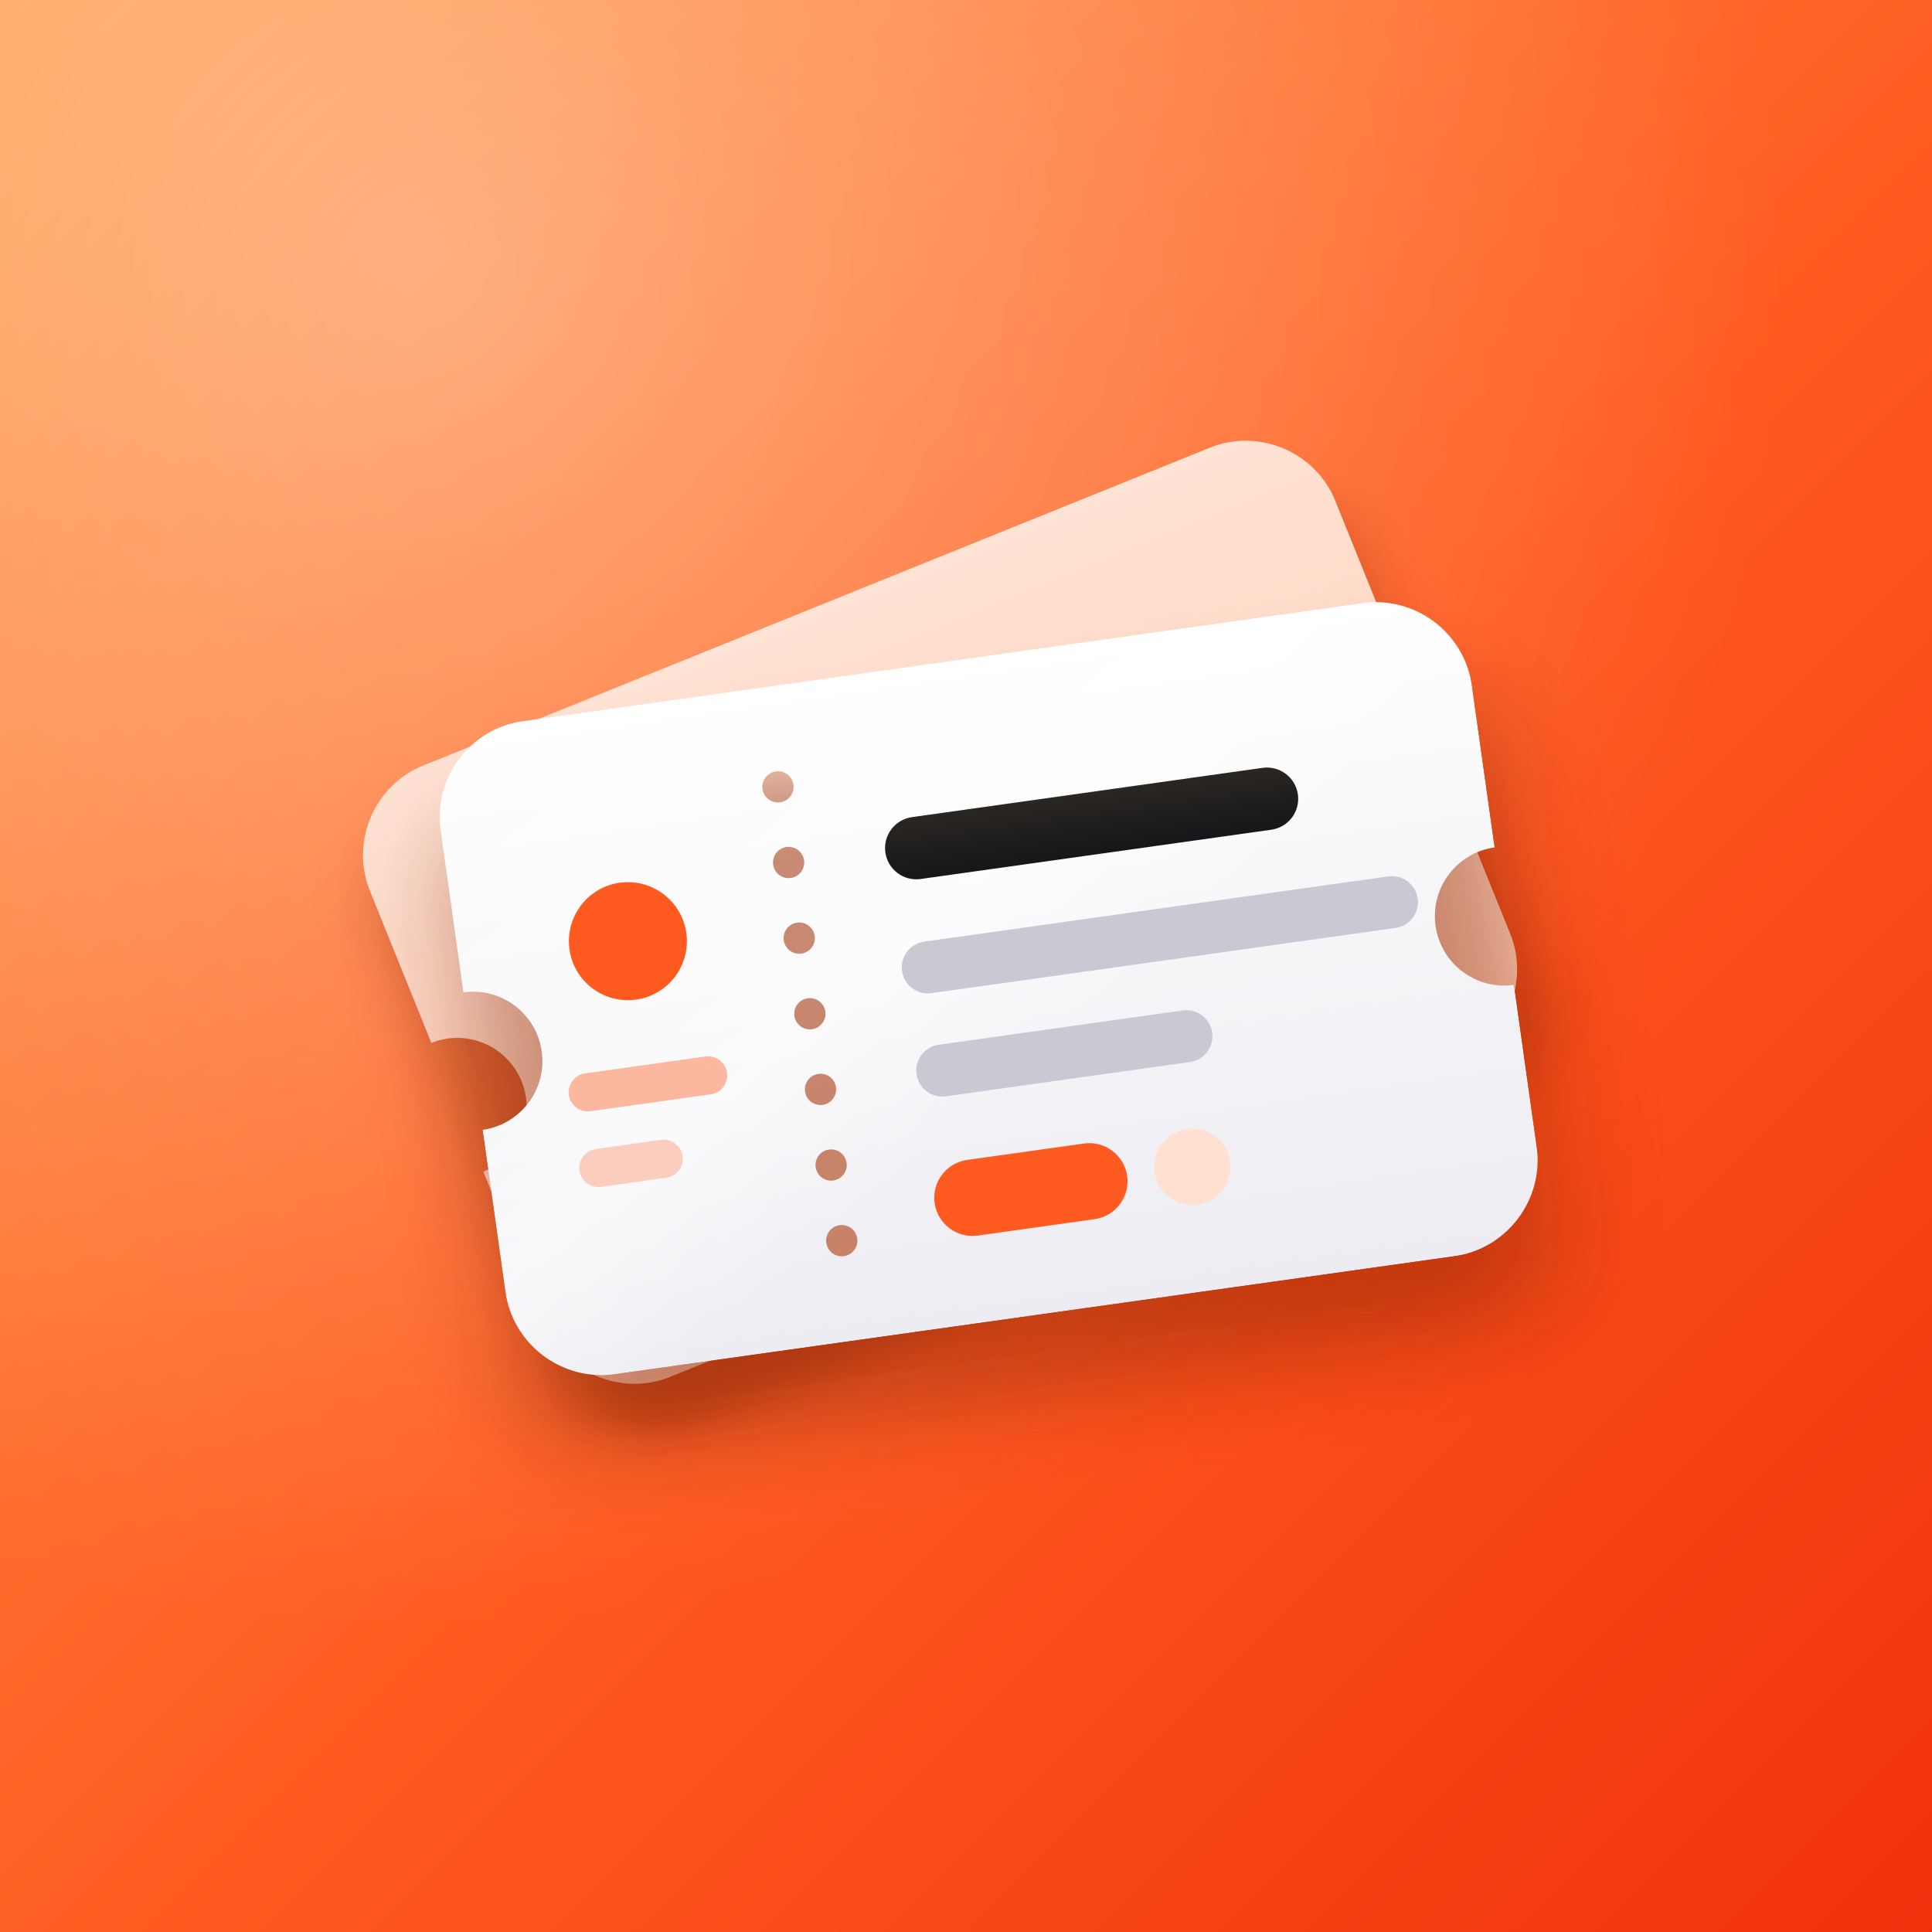
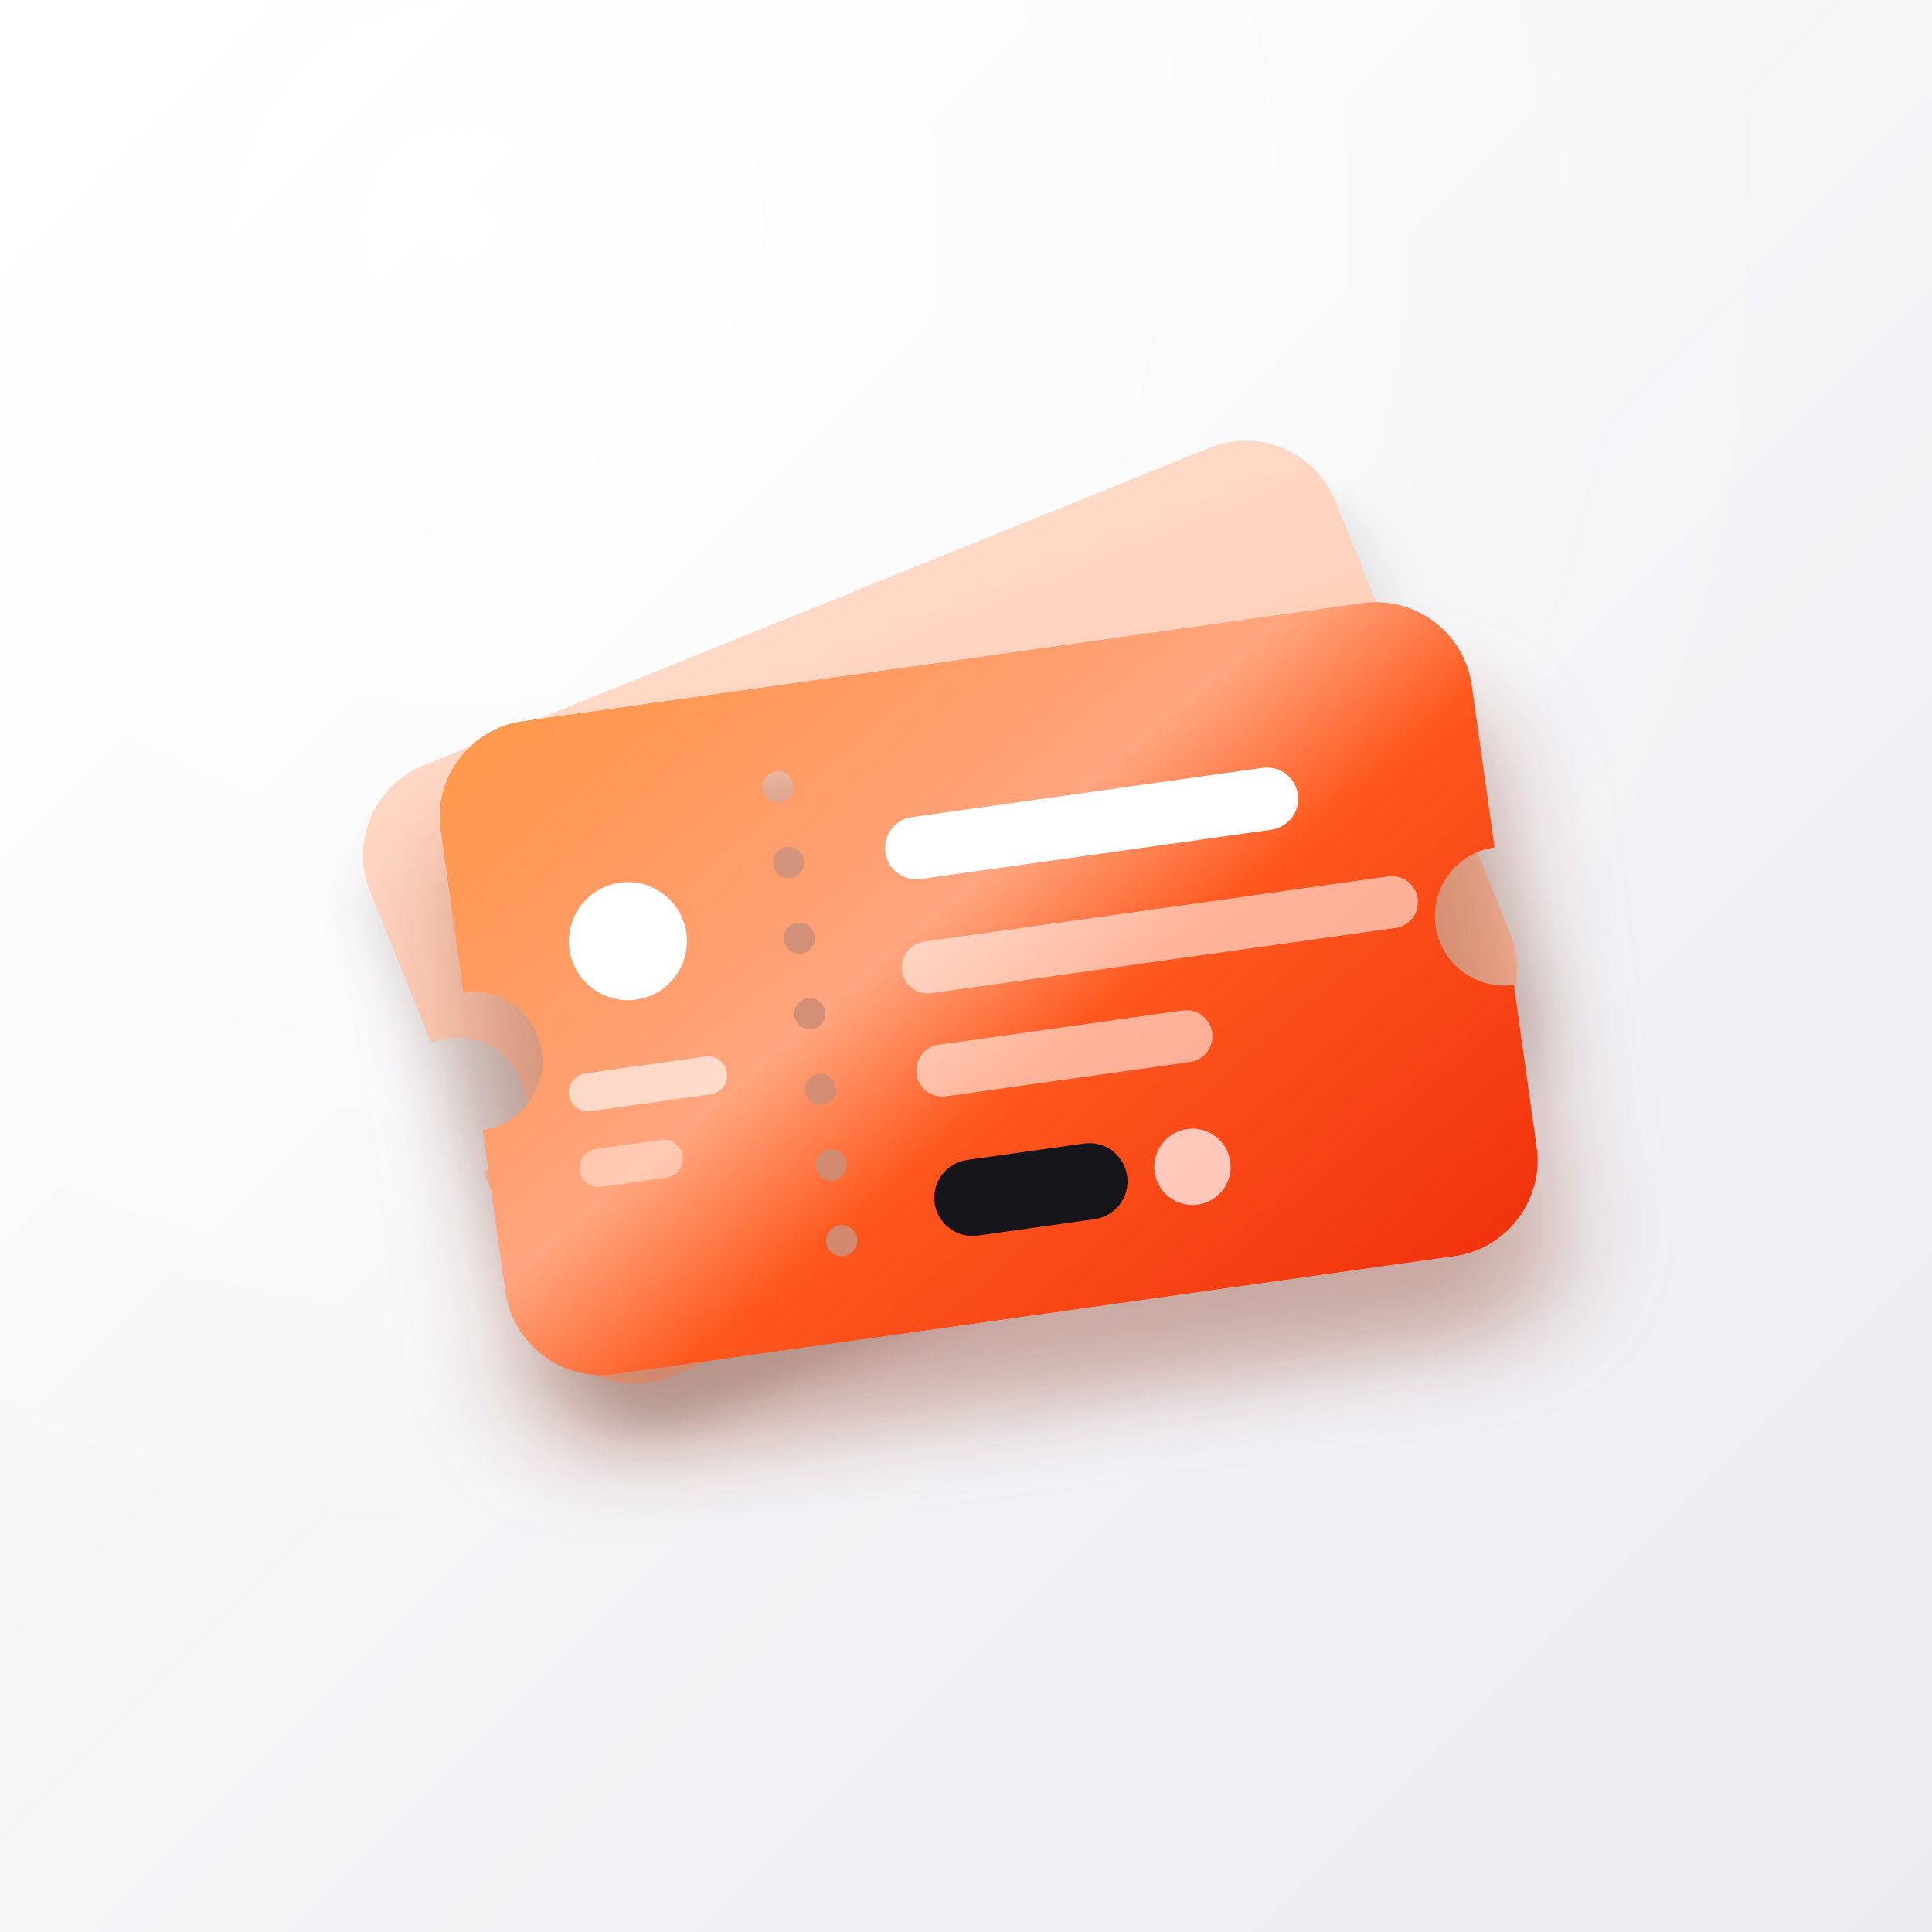
<svg xmlns="http://www.w3.org/2000/svg" viewBox="0 0 512 512" role="img" aria-label="티켓 보관함">
  <defs>
-     <linearGradient id="bg" x1="0" y1="0" x2="1" y2="1">
+     <linearGradient id="bgW" x1="0" y1="0" x2="1" y2="1">
+       <stop offset="0" stop-color="#ffffff" />
+       <stop offset="1" stop-color="#ebebf1" />
+     </linearGradient>
+     <radialGradient id="glowW" cx="24%" cy="12%" r="70%">
+       <stop offset="0" stop-color="#fff" stop-opacity=".9" />
+       <stop offset="1" stop-color="#fff" stop-opacity="0" />
+     </radialGradient>
+     <linearGradient id="orange" x1="0" y1="0" x2="1" y2="1">
      <stop offset="0" stop-color="#ff9a4a" />
      <stop offset=".55" stop-color="#ff5a1f" />
      <stop offset="1" stop-color="#f0300c" />
    </linearGradient>
-     <radialGradient id="glow" cx="22%" cy="14%" r="70%">
-       <stop offset="0" stop-color="#fff" stop-opacity=".34" />
-       <stop offset="1" stop-color="#fff" stop-opacity="0" />
-     </radialGradient>
-     <linearGradient id="paper" x1="0" y1="0" x2="0" y2="1">
-       <stop offset="0" stop-color="#ffffff" />
-       <stop offset="1" stop-color="#ececf2" />
-     </linearGradient>
    <linearGradient id="peach" x1="0" y1="0" x2="0" y2="1">
-       <stop offset="0" stop-color="#ffe3d4" />
-       <stop offset="1" stop-color="#ffc9b0" />
+       <stop offset="0" stop-color="#ffd9c6" />
+       <stop offset="1" stop-color="#ffbfa3" />
    </linearGradient>
    <linearGradient id="sheen" x1="0" y1="0" x2="1" y2="1">
      <stop offset="0" stop-color="#fff" stop-opacity="0" />
-       <stop offset=".42" stop-color="#fff" stop-opacity=".6" />
+       <stop offset=".42" stop-color="#fff" stop-opacity=".5" />
      <stop offset=".58" stop-color="#fff" stop-opacity="0" />
-     </linearGradient>
-     <linearGradient id="ink" x1="0" y1="0" x2="0" y2="1">
-       <stop offset="0" stop-color="#2a2622" />
-       <stop offset="1" stop-color="#16161a" />
    </linearGradient>
    <filter id="sh" x="-40%" y="-40%" width="180%" height="180%">
      <feGaussianBlur stdDeviation="14" />
    </filter>
    <filter id="sh2" x="-40%" y="-40%" width="180%" height="180%">
      <feGaussianBlur stdDeviation="7" />
    </filter>
    <mask id="tkH">
      <rect x="-150" y="-95" width="300" height="190" rx="28" fill="#fff" />
      <circle cx="-150" cy="0" r="20" fill="#000" />
      <circle cx="150" cy="0" r="20" fill="#000" />
      <circle cx="-52" cy="-66" r="4.5" fill="#000" />
      <circle cx="-52" cy="-44" r="4.5" fill="#000" />
      <circle cx="-52" cy="-22" r="4.5" fill="#000" />
      <circle cx="-52" cy="0" r="4.5" fill="#000" />
      <circle cx="-52" cy="22" r="4.5" fill="#000" />
      <circle cx="-52" cy="44" r="4.5" fill="#000" />
      <circle cx="-52" cy="66" r="4.5" fill="#000" />
    </mask>
    <mask id="tkHb">
      <rect x="-150" y="-95" width="300" height="190" rx="28" fill="#fff" />
      <circle cx="-150" cy="0" r="20" fill="#000" />
      <circle cx="150" cy="0" r="20" fill="#000" />
    </mask>
  </defs>
-   <rect width="512" height="512" fill="url(#bg)" />
-   <rect width="512" height="512" fill="url(#glow)" />
+   <rect width="512" height="512" fill="url(#bgW)" />
+   <rect width="512" height="512" fill="url(#glowW)" />
  <g id="glyph" transform="translate(262 262) scale(.92)">
    <g transform="translate(-14 -22) rotate(-22)">
-       <rect x="-150" y="-80" width="300" height="190" rx="28" fill="#7a1c05" opacity=".3" filter="url(#sh2)" />
+       <rect x="-150" y="-80" width="300" height="190" rx="28" fill="#2a1a12" opacity=".16" filter="url(#sh2)" />
      <g mask="url(#tkHb)">
        <rect x="-150" y="-95" width="300" height="190" fill="url(#peach)" />
      </g>
    </g>
    <g transform="rotate(-8)">
-       <rect x="-148" y="-72" width="300" height="190" rx="28" fill="#7a1c05" opacity=".42" filter="url(#sh)" />
+       <rect x="-148" y="-70" width="300" height="190" rx="28" fill="#7a1c05" opacity=".34" filter="url(#sh)" />
      <g mask="url(#tkH)">
-         <rect x="-150" y="-95" width="300" height="190" fill="url(#paper)" />
-         <rect x="-150" y="-95" width="300" height="190" fill="url(#sheen)" />
+         <rect x="-150" y="-95" width="300" height="190" fill="url(#orange)" />
+         <rect x="-150" y="-95" width="300" height="190" fill="url(#sheen)" opacity=".8" />
      </g>
-       <circle cx="-101" cy="-28" r="17" fill="#ff5a1f" />
-       <rect x="-124" y="8" width="46" height="11" rx="5.5" fill="#ff5a1f" opacity=".42" />
-       <rect x="-124" y="30" width="30" height="11" rx="5.5" fill="#ff5a1f" opacity=".28" />
-       <rect x="-24" y="-52" width="120" height="18" rx="9" fill="url(#ink)" />
-       <rect x="-24" y="-16" width="150" height="15" rx="7.5" fill="#c9c9d4" />
-       <rect x="-24" y="14" width="86" height="15" rx="7.5" fill="#c9c9d4" />
-       <rect x="-24" y="48" width="56" height="22" rx="11" fill="#ff5a1f" />
-       <rect x="40" y="48" width="22" height="22" rx="11" fill="#ffe0d1" />
+       <circle cx="-101" cy="-28" r="17" fill="#fff" />
+       <rect x="-124" y="8" width="46" height="11" rx="5.5" fill="#fff" opacity=".6" />
+       <rect x="-124" y="30" width="30" height="11" rx="5.5" fill="#fff" opacity=".4" />
+       <rect x="-24" y="-52" width="120" height="18" rx="9" fill="#fff" />
+       <rect x="-24" y="-16" width="150" height="15" rx="7.5" fill="#fff" opacity=".55" />
+       <rect x="-24" y="14" width="86" height="15" rx="7.5" fill="#fff" opacity=".55" />
+       <rect x="-24" y="48" width="56" height="22" rx="11" fill="#16161a" />
+       <rect x="40" y="48" width="22" height="22" rx="11" fill="#fff" opacity=".7" />
    </g>
  </g>
</svg>
